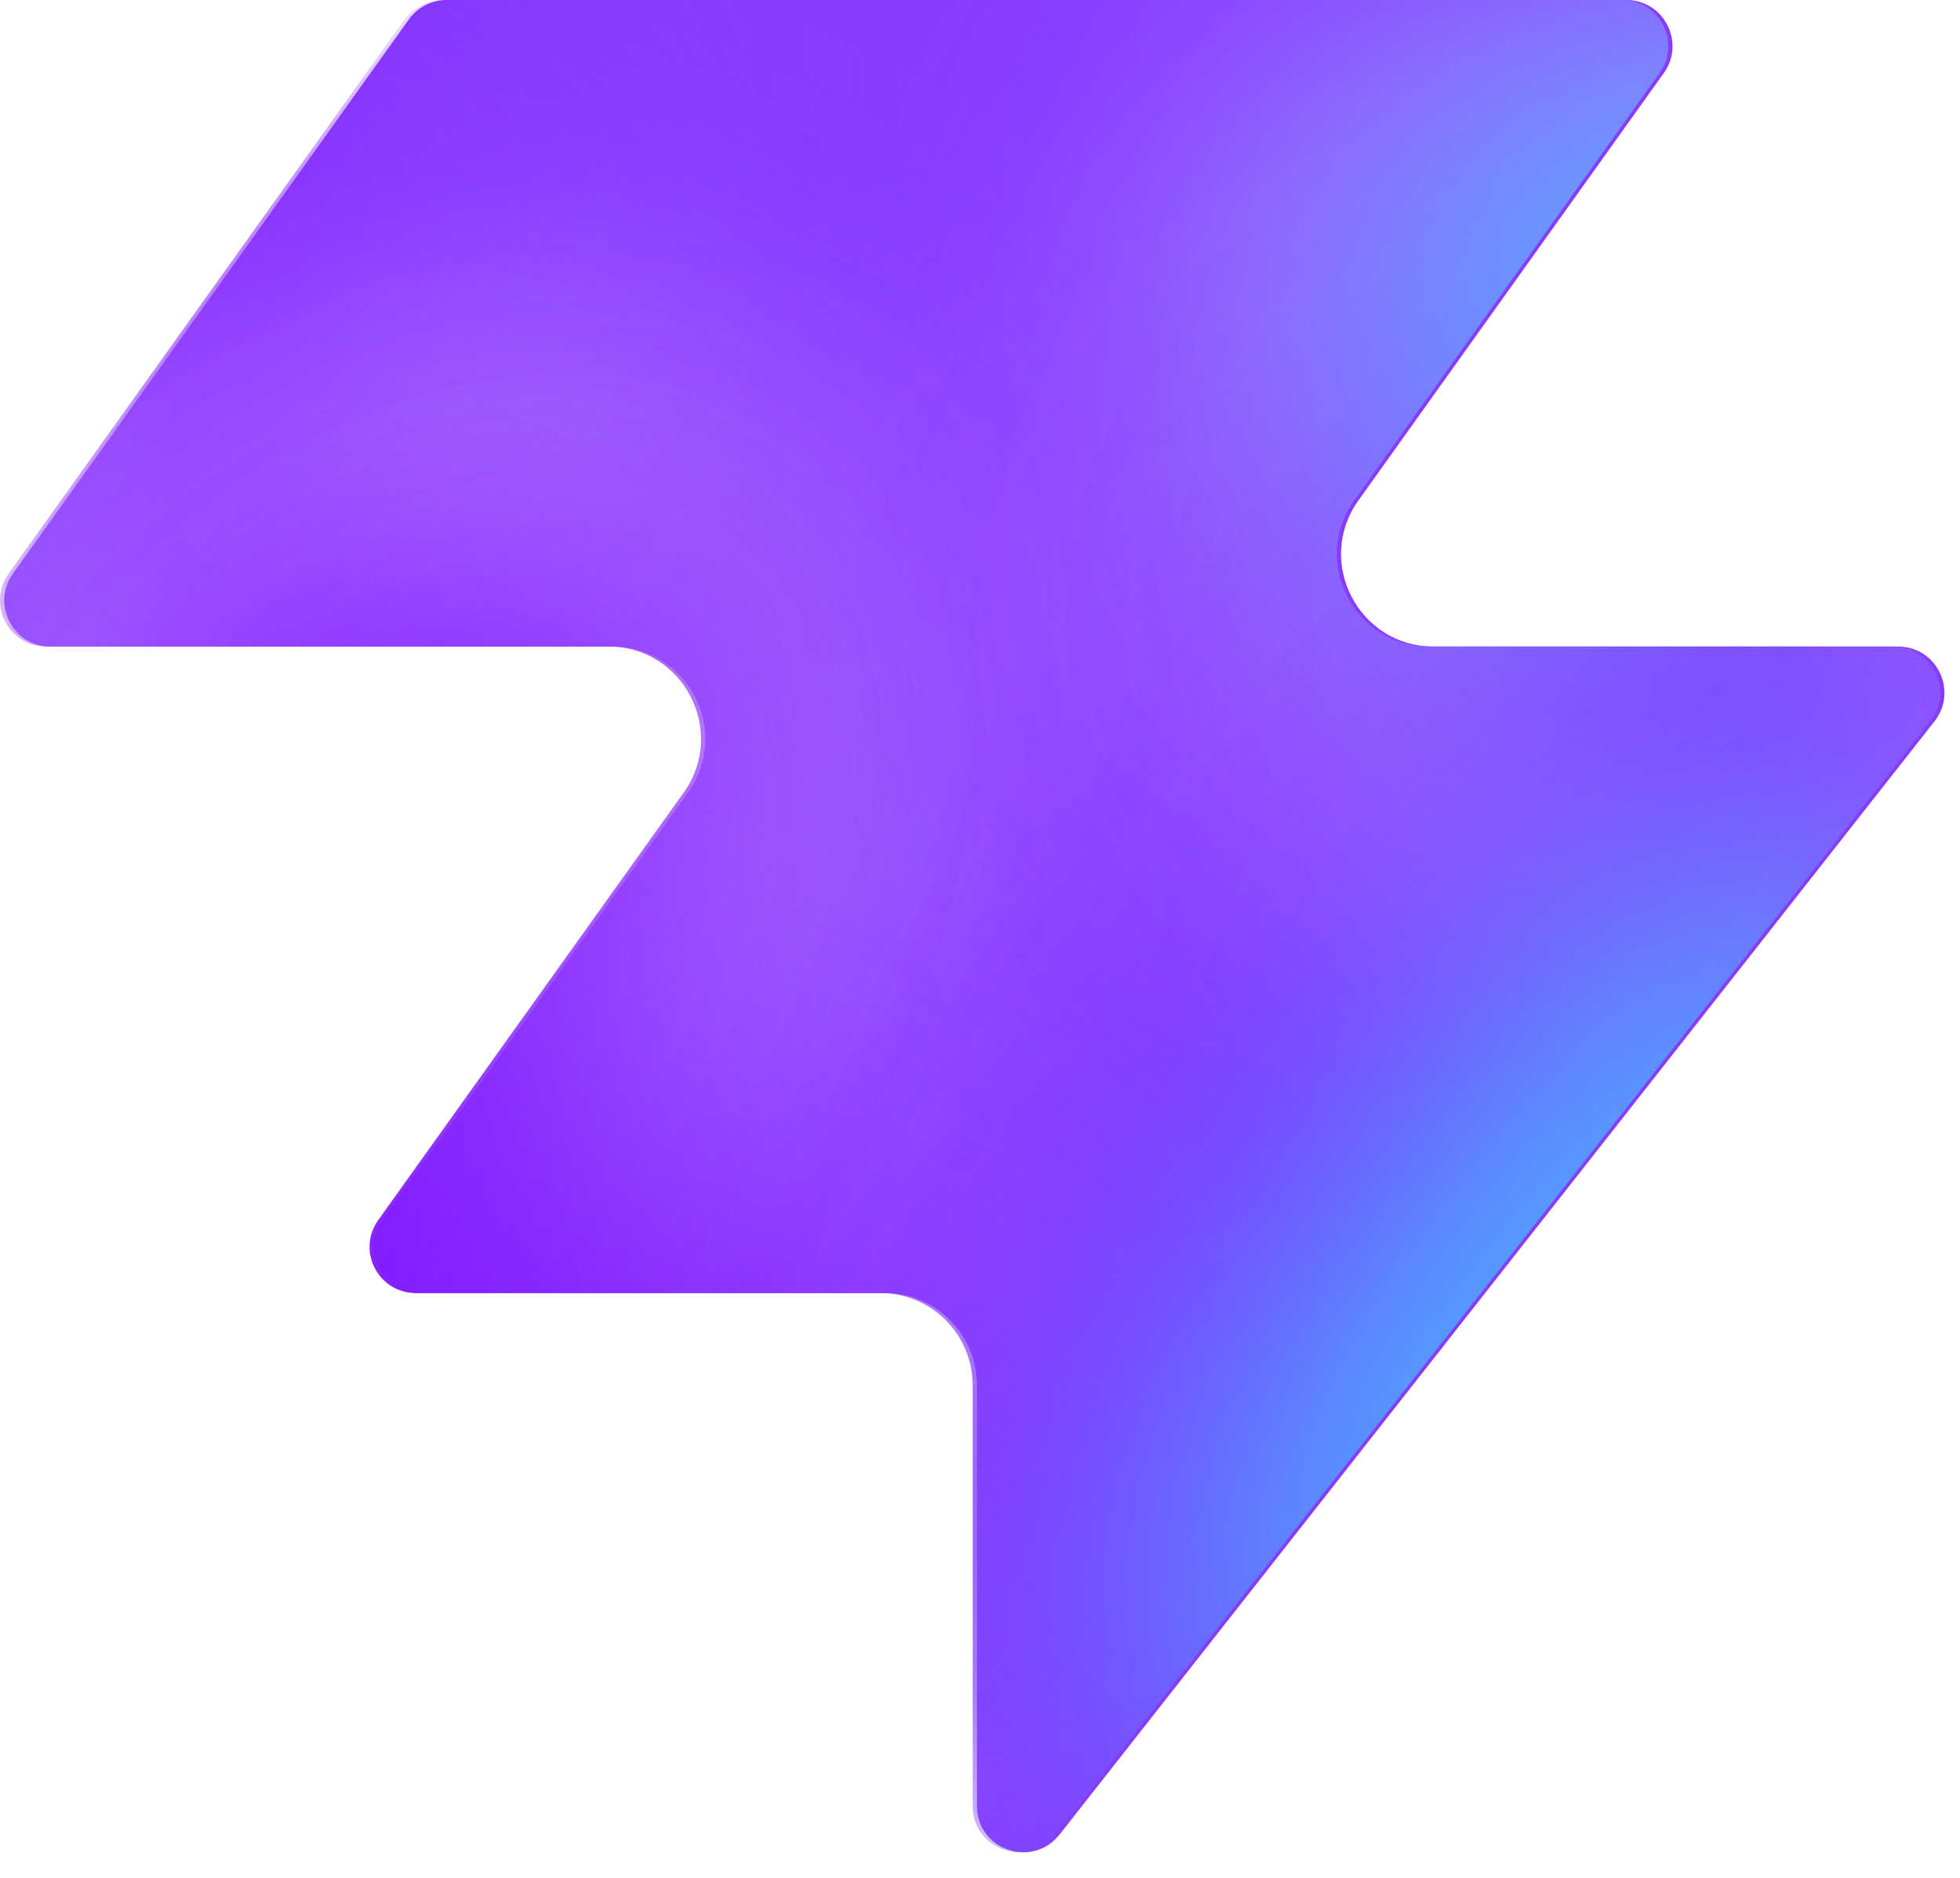
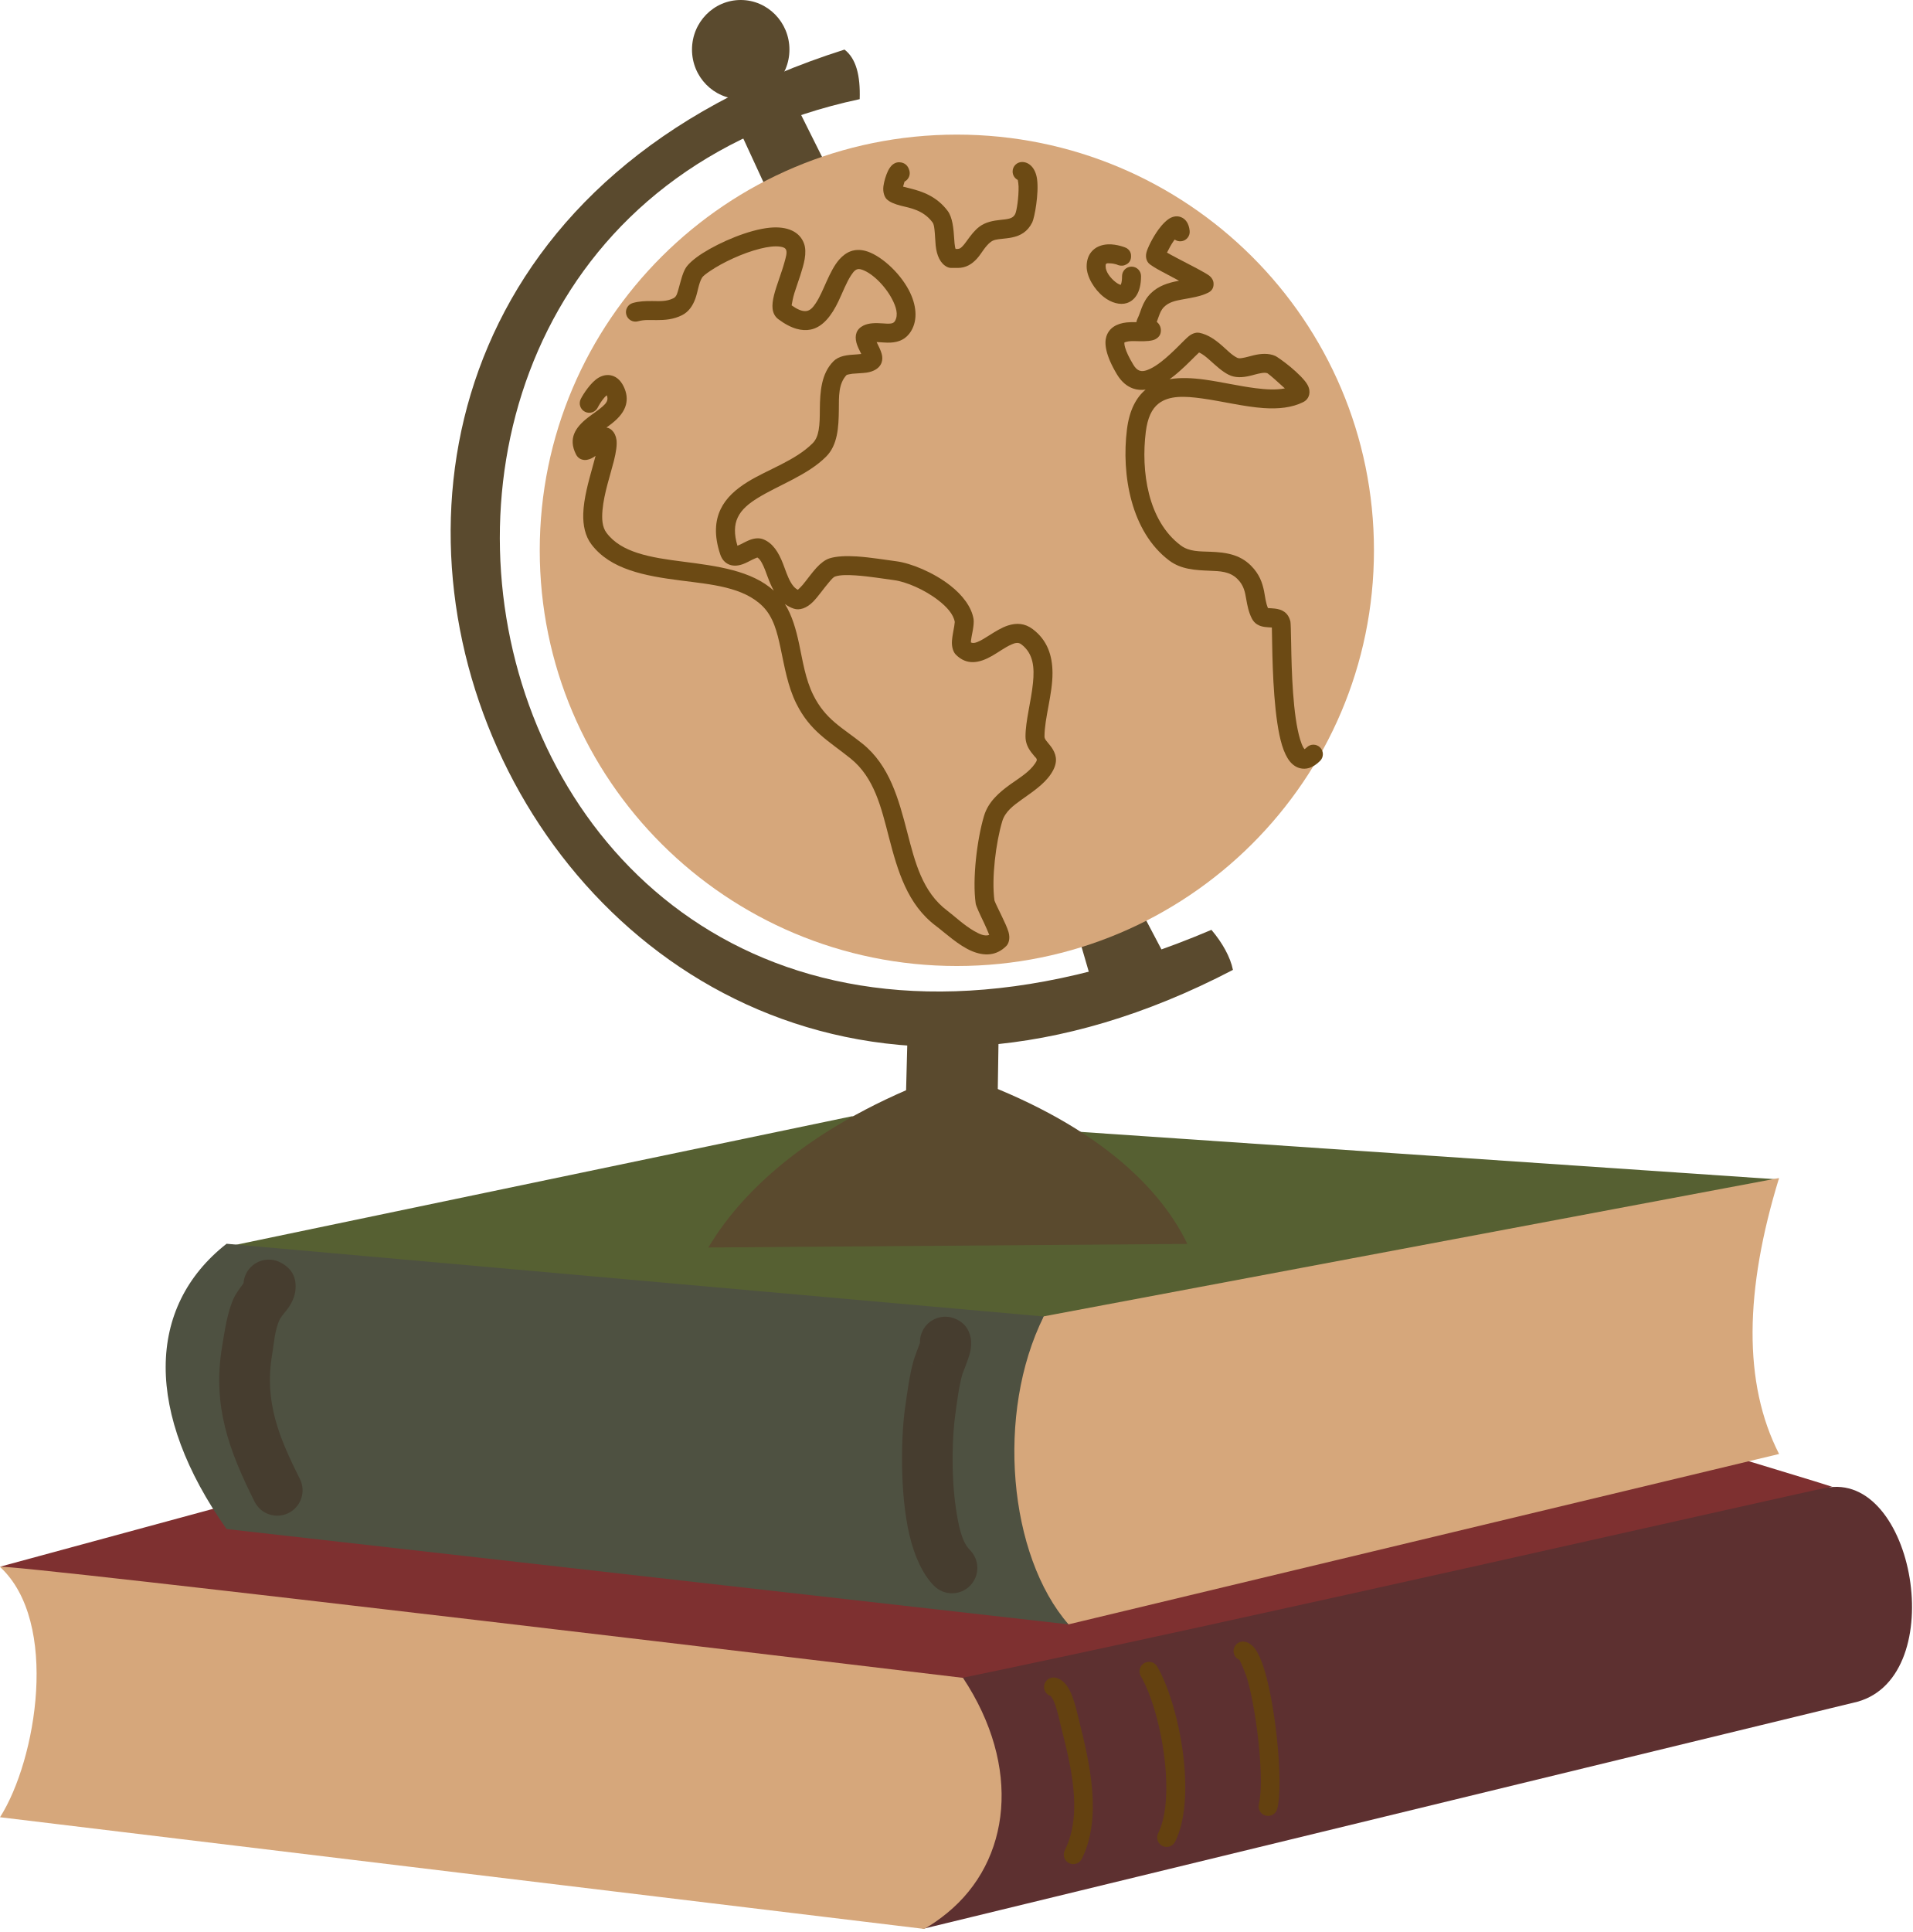
- <svg xmlns="http://www.w3.org/2000/svg" width="48" height="46" fill="none" viewBox="0 0 48 46">
-   <path fill="#863bff" d="M25.946 44.938c-.664.845-2.021.375-2.021-.698V33.937a2.26 2.26 0 0 0-2.262-2.262H10.287c-.92 0-1.456-1.04-.92-1.788l7.48-10.471c1.07-1.497 0-3.578-1.842-3.578H1.237c-.92 0-1.456-1.04-.92-1.788L10.013.474c.214-.297.556-.474.92-.474h28.894c.92 0 1.456 1.04.92 1.788l-7.48 10.471c-1.07 1.498 0 3.579 1.842 3.579h11.377c.943 0 1.473 1.088.89 1.83L25.947 44.94z" style="fill:#863bff;fill:color(display-p3 .525 .23 1);fill-opacity:1" />
-   <mask id="a" width="48" height="46" x="0" y="0" maskUnits="userSpaceOnUse" style="mask-type:alpha">
-     <path fill="#000" d="M25.842 44.938c-.664.844-2.021.375-2.021-.698V33.937a2.26 2.26 0 0 0-2.262-2.262H10.183c-.92 0-1.456-1.04-.92-1.788l7.48-10.471c1.07-1.498 0-3.579-1.842-3.579H1.133c-.92 0-1.456-1.04-.92-1.787L9.91.473c.214-.297.556-.474.92-.474h28.894c.92 0 1.456 1.04.92 1.788l-7.48 10.471c-1.07 1.498 0 3.578 1.842 3.578h11.377c.943 0 1.473 1.088.89 1.832L25.843 44.94z" style="fill:#000;fill-opacity:1" />
-   </mask>
-   <g mask="url(#a)">
-     <g filter="url(#b)">
-       <ellipse cx="5.508" cy="14.704" fill="#ede6ff" rx="5.508" ry="14.704" style="fill:#ede6ff;fill:color(display-p3 .927 .903 1);fill-opacity:1" transform="matrix(.00324 1 1 -.00324 -4.47 31.516)" />
-     </g>
-     <g filter="url(#c)">
-       <ellipse cx="10.399" cy="29.851" fill="#ede6ff" rx="10.399" ry="29.851" style="fill:#ede6ff;fill:color(display-p3 .927 .903 1);fill-opacity:1" transform="matrix(.00324 1 1 -.00324 -39.328 7.883)" />
-     </g>
-     <g filter="url(#d)">
-       <ellipse cx="5.508" cy="30.487" fill="#7e14ff" rx="5.508" ry="30.487" style="fill:#7e14ff;fill:color(display-p3 .492 .077 1);fill-opacity:1" transform="rotate(89.814 -25.913 -14.639)scale(1 -1)" />
-     </g>
-     <g filter="url(#e)">
-       <ellipse cx="5.508" cy="30.599" fill="#7e14ff" rx="5.508" ry="30.599" style="fill:#7e14ff;fill:color(display-p3 .492 .077 1);fill-opacity:1" transform="rotate(89.814 -32.644 -3.334)scale(1 -1)" />
-     </g>
-     <g filter="url(#f)">
-       <ellipse cx="5.508" cy="30.599" fill="#7e14ff" rx="5.508" ry="30.599" style="fill:#7e14ff;fill:color(display-p3 .492 .077 1);fill-opacity:1" transform="matrix(.00324 1 1 -.00324 -34.34 30.47)" />
-     </g>
-     <g filter="url(#g)">
-       <ellipse cx="14.072" cy="22.078" fill="#ede6ff" rx="14.072" ry="22.078" style="fill:#ede6ff;fill:color(display-p3 .927 .903 1);fill-opacity:1" transform="rotate(93.35 24.506 48.493)scale(-1 1)" />
-     </g>
-     <g filter="url(#h)">
-       <ellipse cx="3.47" cy="21.501" fill="#7e14ff" rx="3.47" ry="21.501" style="fill:#7e14ff;fill:color(display-p3 .492 .077 1);fill-opacity:1" transform="rotate(89.009 28.708 47.59)scale(-1 1)" />
-     </g>
-     <g filter="url(#i)">
-       <ellipse cx="3.47" cy="21.501" fill="#7e14ff" rx="3.47" ry="21.501" style="fill:#7e14ff;fill:color(display-p3 .492 .077 1);fill-opacity:1" transform="rotate(89.009 28.708 47.59)scale(-1 1)" />
-     </g>
-     <g filter="url(#j)">
-       <ellipse cx=".387" cy="8.972" fill="#7e14ff" rx="4.407" ry="29.108" style="fill:#7e14ff;fill:color(display-p3 .492 .077 1);fill-opacity:1" transform="rotate(39.51 .387 8.972)" />
-     </g>
-     <g filter="url(#k)">
-       <ellipse cx="47.523" cy="-6.092" fill="#7e14ff" rx="4.407" ry="29.108" style="fill:#7e14ff;fill:color(display-p3 .492 .077 1);fill-opacity:1" transform="rotate(37.892 47.523 -6.092)" />
-     </g>
-     <g filter="url(#l)">
-       <ellipse cx="41.412" cy="6.333" fill="#47bfff" rx="5.971" ry="9.665" style="fill:#47bfff;fill:color(display-p3 .28 .748 1);fill-opacity:1" transform="rotate(37.892 41.412 6.333)" />
-     </g>
-     <g filter="url(#m)">
-       <ellipse cx="-1.879" cy="38.332" fill="#7e14ff" rx="4.407" ry="29.108" style="fill:#7e14ff;fill:color(display-p3 .492 .077 1);fill-opacity:1" transform="rotate(37.892 -1.88 38.332)" />
-     </g>
-     <g filter="url(#n)">
-       <ellipse cx="-1.879" cy="38.332" fill="#7e14ff" rx="4.407" ry="29.108" style="fill:#7e14ff;fill:color(display-p3 .492 .077 1);fill-opacity:1" transform="rotate(37.892 -1.88 38.332)" />
-     </g>
-     <g filter="url(#o)">
-       <ellipse cx="35.651" cy="29.907" fill="#7e14ff" rx="4.407" ry="29.108" style="fill:#7e14ff;fill:color(display-p3 .492 .077 1);fill-opacity:1" transform="rotate(37.892 35.651 29.907)" />
-     </g>
-     <g filter="url(#p)">
-       <ellipse cx="38.418" cy="32.4" fill="#47bfff" rx="5.971" ry="15.297" style="fill:#47bfff;fill:color(display-p3 .28 .748 1);fill-opacity:1" transform="rotate(37.892 38.418 32.4)" />
+ <svg xmlns="http://www.w3.org/2000/svg" viewBox="0 0 604 610" style="fill-rule:evenodd;clip-rule:evenodd;stroke-linejoin:round;stroke-miterlimit:2">
+   <g transform="matrix(1,0,0,1,-495.503,-285.23)">
+     <g>
+       <g id="books">
+         <g id="Layer4">
+           <path d="M567.054,760.467L495.511,779.89L800.209,837.087C800.751,837.171 1073.73,754.647 1073.87,754.683C1081.48,756.639 1019.28,738.013 1019.28,738.013L636.548,738.013" fill="rgb(126,48,48)" />
+         </g>
+         <g id="Layer5">
+           <path d="M792.57,816.403C785.547,845.628 798.366,874.104 786.864,894.261L1082.15,822.512C1111.51,814.296 1100.05,749.179 1071.9,755.058C1068.73,755.448 884.305,797.575 792.57,816.403Z" fill="rgb(93,48,48)" />
+         </g>
+         <g id="Layer6">
+           <path d="M495.511,779.967C514.375,797.351 507.017,840.943 495.511,858.991L787.381,894.261C790.004,892.77 792.402,891.053 794.642,889.22C814.803,872.717 818.188,843.017 799.628,814.989C799.628,814.989 493.67,778.27 495.511,779.967Z" fill="rgb(214,167,123)" />
+         </g>
+         <g transform="matrix(0.896705,0.0688154,-0.0688154,0.896705,130.169,14.0006)">
+           <g id="Layer1">
+             <path d="M756.311,637.488L1082.69,634.685L825.753,703.516L540.927,699.951L756.311,637.488Z" fill="rgb(86,96,50)" />
+           </g>
+         </g>
+         <g id="Layer2">
+           <path d="M567.054,677.929C541.552,697.95 541.276,731.525 567.054,768L832.956,798.097C819.762,767.037 807.268,763.126 825.111,700.89" fill="rgb(78,81,65)" />
+         </g>
+         <g id="Layer3">
+           <path d="M825.142,700.844C809.895,731.442 814.03,776.421 832.956,798.097L1057.35,744.305C1045.93,721.96 1046.46,692.607 1057.35,657.177" fill="rgb(214,167,123)" />
+         </g>
+         <g id="Layer7">
+           <path d="M786.04,709.213C785.496,710.654 784.267,713.933 784.104,714.505C782.7,719.417 782.058,724.672 781.333,729.741C780.093,738.426 779.599,756.412 782.666,769.692C784.277,776.666 786.996,782.439 790.499,785.943C793.622,789.065 798.691,789.065 801.813,785.943C804.935,782.821 804.935,777.751 801.813,774.629C799.204,772.02 798.176,766.838 797.355,761.23C795.808,750.669 796.259,738.4 797.173,732.004C797.787,727.704 798.27,723.237 799.444,719.063C799.671,718.498 801.364,714.25 801.839,712.325C802.311,710.415 802.261,708.829 802.093,707.862C801.449,704.161 799.189,702.307 796.719,701.427C792.559,699.946 787.98,702.121 786.498,706.28C786.153,707.25 786.006,708.243 786.04,709.213ZM790.968,716.353C791.094,716.405 791.221,716.454 791.351,716.5L790.968,716.353ZM788.472,714.712C789.192,715.433 790.033,715.97 790.965,716.351C790.013,715.957 789.174,715.395 788.472,714.712Z" fill="rgb(70,61,47)" />
+           <path d="M572.41,690.384C571.44,691.691 570.074,693.608 569.552,694.652C567.312,699.131 566.444,705.591 565.64,710.41C562.521,729.125 567.85,743.258 575.903,759.364C577.877,763.313 582.687,764.916 586.636,762.941C590.585,760.967 592.188,756.158 590.214,752.208C583.751,739.283 578.919,728.06 581.423,713.041C581.991,709.628 582.277,704.978 583.863,701.807C584.451,700.63 585.898,699.172 586.722,697.929C587.991,696.018 588.616,694.162 588.783,692.775C589.255,688.84 587.846,685.794 584.078,683.837C580.16,681.801 575.326,683.33 573.291,687.248C572.769,688.254 572.481,689.32 572.41,690.384ZM576.344,697.838C576.46,697.905 576.58,697.971 576.703,698.035L576.344,697.838ZM576.016,697.635L576.253,697.781L576.012,697.632L576.016,697.635Z" fill="rgb(70,61,47)" />
+           <path d="M827.37,820.736C827.55,821.012 828.107,821.885 828.38,822.547C829.488,825.229 830.173,828.764 830.526,830.177C833.488,842.024 837.686,857.627 831.77,869.457C831.03,870.938 831.631,872.742 833.112,873.482C834.593,874.223 836.396,873.622 837.137,872.141C843.673,859.068 839.62,841.812 836.347,828.722C835.879,826.851 834.823,821.724 833.175,818.656C831.964,816.402 830.269,815.117 828.642,814.89C827.002,814.661 825.485,815.806 825.256,817.446C825.048,818.934 825.972,820.321 827.37,820.736Z" fill="rgb(100,65,16)" />
+           <path d="M855.776,814.434C859.602,821.019 862.92,833.38 863.676,844.862C864.163,852.251 863.633,859.283 861.257,864.034C860.517,865.515 861.118,867.319 862.599,868.059C864.08,868.8 865.883,868.199 866.624,866.718C869.385,861.196 870.229,853.054 869.663,844.468C868.842,831.986 865.123,818.578 860.964,811.42C860.132,809.989 858.295,809.502 856.863,810.333C855.431,811.165 854.944,813.003 855.776,814.434Z" fill="rgb(100,65,16)" />
+           <path d="M886.945,809.308C887.213,809.848 888.888,813.29 889.72,816.477C892.773,828.184 894.76,848.078 893.067,854.85C892.665,856.457 893.644,858.087 895.25,858.488C896.856,858.89 898.486,857.912 898.888,856.306C900.977,847.949 898.131,821.062 894.005,810.044C893.117,807.67 892.1,805.939 891.147,804.988C890.345,804.187 889.492,803.759 888.68,803.589C887.059,803.249 885.468,804.288 885.128,805.909C884.824,807.354 885.619,808.777 886.945,809.308Z" fill="rgb(100,65,16)" />
+         </g>
+       </g>
+       <g transform="matrix(1.18751,0,0,1.20913,-125.172,-14.1284)">
+         <path d="M807.879,486.661L814.636,509.463L833.875,499.831L825.875,484.917" fill="rgb(90,74,46)" />
+         <g id="Layer12">
+           <path d="M717.878,278.505L726.478,296.815L742.229,290.398L732.614,271.495L717.878,278.505Z" fill="rgb(90,74,46)" />
+         </g>
+         <g id="Layer13">
+           <path d="M764.057,516.322L763.595,533.908L787.996,533.768L788.278,515.538" fill="rgb(90,74,46)" />
+         </g>
+         <g id="Layer14">
+           <path d="M775.937,527.516C810.6,538.959 830.236,555.636 838.432,572.4L711.057,573.335C721.331,556.359 741.938,539.392 775.937,527.516Z" fill="rgb(90,74,46)" />
+         </g>
+         <g transform="matrix(1.16082,0,0,1,-171.675,-62.321)">
+           <g id="Layer9">
+             <ellipse cx="817.363" cy="453.602" rx="95.558" ry="108.55" fill="rgb(214,167,123)" />
+           </g>
+         </g>
+         <g transform="matrix(0.88124,0,0,0.939511,78.6667,7.84446)">
+           <g id="Layer10">
+             <ellipse cx="727.374" cy="268.952" rx="14.702" ry="13.78" fill="rgb(90,74,46)" />
+           </g>
+         </g>
+         <g transform="matrix(1,0,0,1,0.504569,1.01385)">
+           <g id="Layer11">
+             <path d="M746.757,259.514C546.126,322.01 663.322,595.547 850.056,499.831C849.37,496.484 847.26,492.763 844.337,489.375C644.732,572.75 586.112,307.015 750.793,272.46C750.997,266.235 749.836,261.859 746.757,259.514Z" fill="rgb(90,74,46)" />
+           </g>
+         </g>
+       </g>
+       <g id="Layer15" transform="matrix(1.1037,0,0,1.1037,-68.2598,-26.9581)">
+         <path d="M802.02,334.338C802.104,334.791 802.233,335.582 802.246,336.195C802.313,339.22 801.722,343.189 801.288,344.057C800.885,344.864 800.272,345.201 799.592,345.385C798.804,345.597 797.952,345.663 797.098,345.754C794.946,345.983 792.812,346.372 791.038,347.702C789.63,348.758 788.537,350.241 787.494,351.679C787.049,352.292 786.616,352.892 786.127,353.383C785.768,353.744 785.391,354.066 784.841,354.066L784.22,354.066C784.165,353.907 784.11,353.727 784.082,353.583C783.94,352.864 783.882,352.045 783.83,351.2C783.644,348.209 783.341,345.035 781.951,343.181C778.817,339.003 774.633,337.612 771.286,336.774C770.519,336.582 769.81,336.423 769.197,336.248L769.616,334.814C770.722,334.253 771.335,332.983 771.02,331.73C770.573,329.951 769.425,329.489 768.668,329.335C767.933,329.186 767.045,329.268 766.176,329.976C765.802,330.282 765.3,330.885 764.88,331.749C764.311,332.918 763.75,334.736 763.573,336.115C763.341,337.911 763.937,339.263 764.501,339.827C765.304,340.63 766.729,341.244 768.608,341.713C771.142,342.346 774.952,342.909 777.602,346.443C778.026,347.008 778.105,347.854 778.204,348.745C778.361,350.16 778.384,351.695 778.523,353.067C778.821,356.002 779.883,358.265 781.784,359.215C782.161,359.404 782.577,359.502 782.999,359.502L784.841,359.502C787.159,359.502 788.885,358.445 790.355,356.823C791.661,355.383 792.646,353.292 794.3,352.051C795.141,351.421 796.177,351.33 797.197,351.212C798.283,351.087 799.375,350.999 800.401,350.78C802.743,350.28 804.793,349.203 806.151,346.488C806.827,345.135 808.086,338.18 807.539,334.122C807.096,330.845 805.211,329.201 803.259,329.201C801.759,329.201 800.541,330.419 800.541,331.919C800.541,332.973 801.142,333.888 802.02,334.338Z" fill="rgb(108,74,20)" />
+         <path d="M757.232,384.119C756.821,384.167 756.383,384.212 756.02,384.233C754.674,384.311 753.283,384.407 752.155,384.685C750.955,384.981 749.982,385.497 749.306,386.172C745.806,389.673 745.43,394.798 745.382,399.946C745.363,401.997 745.37,404.038 745.039,405.893C744.783,407.327 744.333,408.643 743.32,409.655C738.332,414.643 730.529,417.13 724.763,420.685C721.317,422.81 718.53,425.295 716.989,428.529C715.415,431.832 715.051,435.963 716.878,441.445C717.37,442.921 718.198,443.73 719.083,444.196C720.246,444.808 721.739,444.837 723.366,444.237C724.249,443.913 725.212,443.396 726.144,442.921C726.553,442.713 727.199,442.456 727.498,442.339C728.058,442.674 728.432,443.242 728.781,443.868C729.448,445.068 729.937,446.513 730.475,447.955C730.977,449.298 731.532,450.618 732.208,451.829C725.838,446.051 715.953,444.772 706.223,443.523C701.667,442.939 697.163,442.324 693.197,441.033C689.631,439.873 686.51,438.172 684.335,435.271C683.076,433.593 682.97,431.246 683.195,428.727C683.62,423.987 685.444,418.687 686.456,414.675C687.086,412.18 687.386,410.076 687.19,408.675C687.025,407.496 686.56,406.607 685.924,405.972C685.578,405.625 685.026,405.267 684.316,405.157C684.892,404.742 685.465,404.325 686.002,403.894C687.93,402.351 689.409,400.601 689.911,398.582C690.293,397.044 690.19,395.313 689.196,393.325C688.282,391.497 687.096,390.677 685.991,390.337C684.733,389.951 683.386,390.139 682.08,390.896C679.886,392.166 677.698,395.547 676.967,397.009C676.296,398.35 676.841,399.985 678.182,400.655C679.524,401.326 681.158,400.782 681.829,399.44C682.156,398.786 682.89,397.538 683.78,396.527C683.945,396.339 684.195,396.117 684.415,395.933C685.018,397.339 684.185,398.281 683.191,399.159C681.903,400.297 680.285,401.318 678.897,402.411C675.434,405.139 673.332,408.285 675.585,412.793C676.114,413.85 676.968,414.391 678.123,414.453C678.753,414.487 679.858,414.218 681.025,413.385L681.211,413.25C680.965,414.235 680.665,415.305 680.351,416.429C679.178,420.623 677.82,425.498 677.687,429.777C677.582,433.165 678.247,436.214 679.986,438.533C685.424,445.783 695.293,447.602 705.531,448.915C714.369,450.049 723.496,450.771 729.046,456.321C732.083,459.358 733.163,463.656 734.134,468.211C735.268,473.526 736.18,479.188 738.667,484.163C742.594,492.017 747.743,494.69 754.135,499.804C760.993,505.291 762.948,513.9 765.154,522.396C767.666,532.069 770.441,541.619 778.606,547.743C781.122,549.63 785.076,553.364 788.939,554.96C792.441,556.407 795.882,556.329 798.735,553.476C799.304,552.907 799.961,551.481 799.365,549.458C798.65,547.033 795.993,542.22 795.35,540.476L795.344,540.457C794.466,534.079 795.763,523.841 797.574,517.801C798.401,515.045 800.711,513.333 803.072,511.643C806.206,509.399 809.507,507.254 811.507,504.254C813.546,501.195 813.104,499.122 812.113,497.345C811.689,496.583 811.083,495.877 810.486,495.141C810.116,494.683 809.661,494.237 809.661,493.537C809.661,488.29 811.985,481.421 811.953,475.345C811.926,470.436 810.521,466.002 806.271,462.815C804.007,461.117 801.63,461.008 799.193,461.798C797.411,462.376 795.576,463.517 793.777,464.658C792.649,465.373 791.539,466.086 790.451,466.516C789.81,466.769 789.179,466.922 788.595,466.623C788.63,465.649 788.937,464.351 789.138,463.225C789.383,461.851 789.48,460.634 789.364,459.938C788.79,456.492 786.225,453.112 782.7,450.353C777.891,446.589 771.383,443.934 767.221,443.414C764.495,443.073 760.016,442.298 755.948,442.035C752.869,441.837 750.003,441.966 748.066,442.612C746.907,442.998 745.634,443.947 744.411,445.279C743.098,446.708 741.759,448.613 740.489,450.149C740.064,450.663 739.436,451.261 739.09,451.579C738.143,451.087 737.515,450.252 736.993,449.323C736.103,447.738 735.52,445.87 734.856,444.151C733.611,440.929 731.973,438.244 729.215,437.141C728.192,436.732 726.905,436.748 725.502,437.255C724.621,437.574 723.641,438.101 722.682,438.589C722.434,438.715 722.098,438.857 721.8,438.978C720.792,435.586 720.89,432.98 721.897,430.868C723.009,428.533 725.129,426.847 727.616,425.313C733.717,421.551 741.887,418.777 747.164,413.499C750.467,410.197 750.771,405.162 750.818,399.996C750.852,396.349 750.65,392.599 753.075,390.093C753.234,390.052 754.111,389.831 754.683,389.775C756.065,389.641 757.58,389.624 758.783,389.448C760.877,389.14 762.284,388.176 762.868,387.008C763.184,386.376 763.329,385.615 763.215,384.74C763.102,383.878 762.637,382.753 762.058,381.608C761.929,381.353 761.777,381.027 761.635,380.706L761.951,380.723C763.153,380.78 764.421,380.926 765.612,380.863C767.967,380.739 770.067,379.938 771.517,377.521C773.476,374.255 772.996,369.977 770.878,365.92C768.051,360.509 762.412,355.627 758.334,354.607C755.253,353.837 752.885,354.894 750.936,357.098C749.537,358.682 748.374,360.995 747.269,363.452C746.302,365.603 745.368,367.874 744.183,369.638C743.422,370.771 742.631,371.744 741.409,371.846C740.271,371.941 738.967,371.385 737.304,370.212C737.417,369.543 737.713,367.901 738.102,366.683C739.111,363.519 740.554,359.809 741.04,356.97C741.33,355.274 741.281,353.801 740.914,352.701C739.72,349.119 736.065,347.511 731.074,347.992C725.052,348.573 716.888,352.088 711.888,355.257C709.397,356.834 707.66,358.424 706.996,359.529C706.028,361.144 705.561,363.397 704.953,365.489C704.636,366.579 704.432,367.704 703.507,368.166C701.499,369.17 699.471,368.997 697.467,368.978C695.595,368.959 693.733,369.007 691.88,369.53C690.436,369.938 689.596,371.441 690.004,372.885C690.412,374.329 691.915,375.17 693.359,374.762C695.107,374.267 696.874,374.419 698.643,374.425C701.075,374.433 703.504,374.246 705.938,373.028C707.821,372.087 709.004,370.371 709.767,368.265C710.476,366.308 710.703,363.917 711.658,362.326C711.991,361.771 712.888,361.123 714.038,360.345C717.522,357.988 723.263,355.246 728.322,353.992C730.477,353.457 732.489,353.175 734.083,353.425C734.857,353.547 735.531,353.743 735.757,354.42C736.029,355.236 735.649,356.463 735.264,357.868C734.421,360.939 732.965,364.523 732.275,367.261C731.881,368.825 731.734,370.189 731.862,371.197C732.032,372.545 732.629,373.514 733.482,374.153C737.314,377.027 740.354,377.618 742.736,377.14C746.238,376.436 748.764,373.115 750.712,369.022C751.935,366.453 752.989,363.615 754.345,361.576C755.062,360.499 755.774,359.571 757.015,359.881C760.021,360.633 763.976,364.448 766.059,368.437C767.214,370.65 767.924,372.943 766.855,374.724C766.553,375.227 766.091,375.359 765.61,375.412C764.903,375.489 764.149,375.424 763.404,375.37C761.364,375.223 759.381,375.224 757.84,375.994C755.886,376.971 755.276,378.678 755.853,380.904C756.087,381.807 756.6,382.866 757.118,383.887L757.232,384.119ZM783.989,460.764C783.582,458.503 781.666,456.447 779.349,454.634C775.362,451.512 769.997,449.24 766.546,448.808C763.899,448.477 759.549,447.715 755.598,447.46C753.33,447.314 751.212,447.293 749.785,447.769C749.196,447.965 748.667,448.651 748.043,449.374C746.507,451.154 744.948,453.45 743.516,454.924C741.592,456.904 739.535,457.511 737.936,456.978C736.974,456.657 736.132,456.203 735.389,455.644C737.444,458.939 738.557,462.889 739.451,467.077C740.491,471.952 741.248,477.168 743.529,481.732C747.042,488.758 751.813,490.985 757.531,495.559C765.319,501.79 767.91,511.381 770.416,521.029C772.615,529.499 774.718,538.032 781.867,543.394C783.786,544.833 786.581,547.496 789.509,549.183C790.995,550.039 792.518,550.784 793.853,550.307C793.486,549.396 792.9,547.978 792.376,546.899C791.183,544.441 790.079,542.057 789.978,541.348C788.975,534.329 790.358,522.939 792.367,516.239C793.545,512.315 796.546,509.63 799.908,507.222C802.497,505.368 805.331,503.717 806.983,501.239C807.263,500.819 807.457,500.512 807.454,500.215C807.45,499.774 807.049,499.52 806.768,499.177C806.455,498.796 806.129,498.411 805.828,498.006C804.909,496.767 804.225,495.358 804.225,493.537C804.225,489.091 805.843,483.496 806.371,478.181C806.793,473.936 806.569,469.833 803.01,467.164C802.11,466.489 801.149,466.808 800.174,467.238C798.341,468.046 796.485,469.446 794.671,470.481C790.981,472.587 787.431,473.265 784.3,470.135C783.596,469.43 783.052,468.011 783.185,466.149C783.277,464.876 783.62,463.265 783.846,461.929C783.917,461.507 783.978,460.88 783.989,460.764Z" fill="rgb(108,74,20)" />
+         <path d="M831.464,364.347C831.357,364.316 831.19,364.262 831.073,364.211C830.705,364.052 830.336,363.814 829.976,363.532C828.546,362.412 827.158,360.625 827.158,359.086C827.158,358.763 827.139,358.513 827.276,358.36C827.516,358.095 827.931,358.182 828.292,358.185C829.059,358.191 829.805,358.362 830.27,358.501C830.416,358.579 830.571,358.643 830.735,358.694C831.873,359.047 832.511,358.741 832.617,358.703C834.054,358.196 834.427,357.156 834.432,356.152C834.434,355.775 834.446,354.637 833.144,353.824C832.929,353.689 830.372,352.651 827.844,352.757C825.991,352.835 824.223,353.496 823.056,354.934C822.288,355.88 821.722,357.2 821.722,359.086C821.722,362.012 823.906,365.682 826.623,367.811C828.818,369.531 831.306,370.159 833.199,369.562C835.2,368.931 837.288,366.875 837.288,361.849C837.288,360.348 836.07,359.131 834.57,359.131C833.07,359.131 831.852,360.348 831.852,361.849C831.852,362.774 831.771,363.507 831.586,364.069C831.557,364.157 831.506,364.265 831.464,364.347ZM832.116,353.442L832.195,353.46L832.174,353.454L832.116,353.442ZM831.967,353.414L832.054,353.429L832.015,353.421L831.967,353.414ZM831.846,353.397L831.901,353.404L831.864,353.399L831.846,353.397Z" fill="rgb(108,74,20)" />
+         <path d="M848.166,363.166L847.908,363.213C844.994,363.761 842.208,364.641 840.015,366.833C838.776,368.073 838.049,369.455 837.484,370.894C837.08,371.924 836.783,372.986 836.283,373.986C836.115,374.321 836.006,374.663 835.96,375.01C835.027,374.993 834.063,374.998 833.164,375.095C830.317,375.402 828.11,376.666 827.343,379.182C826.75,381.126 827.131,384.51 830.397,389.953C831.728,392.172 833.334,393.398 835.009,393.992C836.14,394.393 837.35,394.481 838.596,394.316C835.934,396.552 833.955,400.108 833.254,405.715C831.638,418.641 834.409,434.999 845.371,443.221C848.773,445.772 852.868,445.961 856.945,446.128C859.798,446.245 862.666,446.281 864.879,448.494C866.752,450.366 867.038,452.3 867.376,454.205C867.704,456.057 868.047,457.905 868.975,459.759C869.723,461.256 871.015,461.982 872.659,462.206C873.199,462.28 874.149,462.339 874.718,462.369C874.738,463.333 874.775,465.219 874.808,467.208C874.938,475.104 875.392,488.769 877.635,496.06C878.238,498.021 878.994,499.581 879.835,500.627C880.704,501.709 881.711,502.351 882.768,502.619C884.376,503.028 886.376,502.671 888.523,500.524C889.583,499.464 889.583,497.741 888.523,496.68C887.462,495.62 885.739,495.62 884.679,496.68C884.493,496.866 884.244,497.052 884.062,497.178C883.953,497.041 883.822,496.863 883.736,496.711C883.394,496.103 883.101,495.339 882.831,494.462C880.706,487.554 880.367,474.599 880.243,467.118C880.183,463.476 880.111,460.977 880.029,460.647C879.384,458.07 877.68,457.196 875.582,456.952C875.037,456.889 874.1,456.838 873.603,456.814C872.928,455.206 872.818,453.587 872.491,451.986C871.987,449.518 871.152,447.079 868.723,444.65C865.459,441.385 861.375,440.868 857.168,440.696C854.186,440.574 851.121,440.738 848.633,438.872C839.182,431.783 837.255,417.534 838.648,406.389C839.147,402.398 840.36,399.821 842.297,398.312C845.369,395.919 849.863,396.169 854.744,396.839C860.5,397.63 866.753,399.212 872.36,399.596C876.586,399.886 880.477,399.49 883.672,397.893C884.682,397.388 885.203,396.613 885.409,395.698C885.571,394.978 885.508,393.99 884.898,392.899C884.143,391.546 882.073,389.51 880.048,387.831C878.017,386.147 876.046,384.824 875.7,384.675C873.75,383.84 871.63,383.992 869.503,384.495C868.414,384.753 867.324,385.102 866.28,385.266C865.755,385.349 865.247,385.429 864.794,385.203C863.264,384.438 861.946,383.048 860.532,381.799C858.569,380.064 856.466,378.559 853.981,378.062C853.423,377.95 852.241,377.984 850.941,379.039C849.482,380.222 846.505,383.647 843.155,386.268C842.066,387.12 840.938,387.884 839.812,388.402C838.735,388.897 837.685,389.228 836.726,388.83C836.096,388.568 835.565,388 835.059,387.156C833.82,385.092 833.062,383.48 832.708,382.205C832.594,381.794 832.526,381.435 832.516,381.119C832.512,381.02 832.528,380.881 832.539,380.809C832.698,380.754 833.331,380.545 833.747,380.5C834.691,380.398 835.725,380.437 836.676,380.464C838.667,380.522 840.412,380.385 841.311,379.935C842.737,379.222 843.021,378.153 842.956,377.132C842.925,376.637 842.761,376.042 842.312,375.451C842.216,375.325 842.014,375.12 841.795,374.912C841.977,374.438 842.145,373.959 842.319,373.481C842.674,372.504 843.024,371.512 843.859,370.677C845.243,369.293 847.073,368.901 848.912,368.556C851.54,368.062 854.228,367.721 856.506,366.582C857.637,366.016 858.045,365.121 858.045,364.099C858.045,363.644 857.939,362.659 856.877,361.776C855.877,360.944 851.33,358.624 847.573,356.678C846.602,356.175 845.536,355.585 844.713,355.121C845.219,354.101 845.97,352.681 846.659,351.728C846.738,351.619 846.828,351.504 846.924,351.388C847.44,351.756 848.087,351.945 848.767,351.877C850.26,351.728 851.351,350.395 851.202,348.902C850.976,346.65 849.961,345.629 849.134,345.174C848.208,344.664 847.089,344.557 845.851,345.124C844.824,345.595 843.46,346.874 842.254,348.543C840.592,350.842 839.121,353.824 838.814,355.15C838.442,356.761 839.102,357.793 839.554,358.245C839.969,358.66 841.419,359.577 843.355,360.606L848.166,363.166ZM853.889,383.7C853.553,384.013 853.107,384.435 852.699,384.842C851.058,386.476 848.867,388.701 846.505,390.549C846.156,390.822 845.804,391.084 845.447,391.335C848.473,390.821 851.887,390.96 855.484,391.454C860.221,392.104 865.298,393.306 870.064,393.907C873.063,394.286 875.927,394.459 878.437,393.963C876.729,392.395 874.251,390.157 873.466,389.642L873.444,389.627C872.893,389.43 872.306,389.495 871.714,389.59C870.628,389.763 869.526,390.115 868.453,390.369C866.278,390.884 864.193,390.98 862.362,390.065C860.438,389.103 858.711,387.444 856.933,385.873C855.972,385.024 855.008,384.176 853.889,383.7Z" fill="rgb(108,74,20)" />
+       </g>
    </g>
  </g>
-   <defs>
-     <filter id="b" width="60.045" height="41.654" x="-19.77" y="16.149" color-interpolation-filters="sRGB" filterUnits="userSpaceOnUse">
-       <feFlood flood-opacity="0" result="BackgroundImageFix" />
-       <feBlend in="SourceGraphic" in2="BackgroundImageFix" result="shape" />
-       <feGaussianBlur result="effect1_foregroundBlur_2002_17158" stdDeviation="7.659" />
-     </filter>
-     <filter id="c" width="90.34" height="51.437" x="-54.613" y="-7.533" color-interpolation-filters="sRGB" filterUnits="userSpaceOnUse">
-       <feFlood flood-opacity="0" result="BackgroundImageFix" />
-       <feBlend in="SourceGraphic" in2="BackgroundImageFix" result="shape" />
-       <feGaussianBlur result="effect1_foregroundBlur_2002_17158" stdDeviation="7.659" />
-     </filter>
-     <filter id="d" width="79.355" height="29.4" x="-49.64" y="2.03" color-interpolation-filters="sRGB" filterUnits="userSpaceOnUse">
-       <feFlood flood-opacity="0" result="BackgroundImageFix" />
-       <feBlend in="SourceGraphic" in2="BackgroundImageFix" result="shape" />
-       <feGaussianBlur result="effect1_foregroundBlur_2002_17158" stdDeviation="4.596" />
-     </filter>
-     <filter id="e" width="79.579" height="29.4" x="-45.045" y="20.029" color-interpolation-filters="sRGB" filterUnits="userSpaceOnUse">
-       <feFlood flood-opacity="0" result="BackgroundImageFix" />
-       <feBlend in="SourceGraphic" in2="BackgroundImageFix" result="shape" />
-       <feGaussianBlur result="effect1_foregroundBlur_2002_17158" stdDeviation="4.596" />
-     </filter>
-     <filter id="f" width="79.579" height="29.4" x="-43.513" y="21.178" color-interpolation-filters="sRGB" filterUnits="userSpaceOnUse">
-       <feFlood flood-opacity="0" result="BackgroundImageFix" />
-       <feBlend in="SourceGraphic" in2="BackgroundImageFix" result="shape" />
-       <feGaussianBlur result="effect1_foregroundBlur_2002_17158" stdDeviation="4.596" />
-     </filter>
-     <filter id="g" width="74.749" height="58.852" x="15.756" y="-17.901" color-interpolation-filters="sRGB" filterUnits="userSpaceOnUse">
-       <feFlood flood-opacity="0" result="BackgroundImageFix" />
-       <feBlend in="SourceGraphic" in2="BackgroundImageFix" result="shape" />
-       <feGaussianBlur result="effect1_foregroundBlur_2002_17158" stdDeviation="7.659" />
-     </filter>
-     <filter id="h" width="61.377" height="25.362" x="23.548" y="2.284" color-interpolation-filters="sRGB" filterUnits="userSpaceOnUse">
-       <feFlood flood-opacity="0" result="BackgroundImageFix" />
-       <feBlend in="SourceGraphic" in2="BackgroundImageFix" result="shape" />
-       <feGaussianBlur result="effect1_foregroundBlur_2002_17158" stdDeviation="4.596" />
-     </filter>
-     <filter id="i" width="61.377" height="25.362" x="23.548" y="2.284" color-interpolation-filters="sRGB" filterUnits="userSpaceOnUse">
-       <feFlood flood-opacity="0" result="BackgroundImageFix" />
-       <feBlend in="SourceGraphic" in2="BackgroundImageFix" result="shape" />
-       <feGaussianBlur result="effect1_foregroundBlur_2002_17158" stdDeviation="4.596" />
-     </filter>
-     <filter id="j" width="56.045" height="63.649" x="-27.636" y="-22.853" color-interpolation-filters="sRGB" filterUnits="userSpaceOnUse">
-       <feFlood flood-opacity="0" result="BackgroundImageFix" />
-       <feBlend in="SourceGraphic" in2="BackgroundImageFix" result="shape" />
-       <feGaussianBlur result="effect1_foregroundBlur_2002_17158" stdDeviation="4.596" />
-     </filter>
-     <filter id="k" width="54.814" height="64.646" x="20.116" y="-38.415" color-interpolation-filters="sRGB" filterUnits="userSpaceOnUse">
-       <feFlood flood-opacity="0" result="BackgroundImageFix" />
-       <feBlend in="SourceGraphic" in2="BackgroundImageFix" result="shape" />
-       <feGaussianBlur result="effect1_foregroundBlur_2002_17158" stdDeviation="4.596" />
-     </filter>
-     <filter id="l" width="33.541" height="35.313" x="24.641" y="-11.323" color-interpolation-filters="sRGB" filterUnits="userSpaceOnUse">
-       <feFlood flood-opacity="0" result="BackgroundImageFix" />
-       <feBlend in="SourceGraphic" in2="BackgroundImageFix" result="shape" />
-       <feGaussianBlur result="effect1_foregroundBlur_2002_17158" stdDeviation="4.596" />
-     </filter>
-     <filter id="m" width="54.814" height="64.646" x="-29.286" y="6.009" color-interpolation-filters="sRGB" filterUnits="userSpaceOnUse">
-       <feFlood flood-opacity="0" result="BackgroundImageFix" />
-       <feBlend in="SourceGraphic" in2="BackgroundImageFix" result="shape" />
-       <feGaussianBlur result="effect1_foregroundBlur_2002_17158" stdDeviation="4.596" />
-     </filter>
-     <filter id="n" width="54.814" height="64.646" x="-29.286" y="6.009" color-interpolation-filters="sRGB" filterUnits="userSpaceOnUse">
-       <feFlood flood-opacity="0" result="BackgroundImageFix" />
-       <feBlend in="SourceGraphic" in2="BackgroundImageFix" result="shape" />
-       <feGaussianBlur result="effect1_foregroundBlur_2002_17158" stdDeviation="4.596" />
-     </filter>
-     <filter id="o" width="54.814" height="64.646" x="8.244" y="-2.416" color-interpolation-filters="sRGB" filterUnits="userSpaceOnUse">
-       <feFlood flood-opacity="0" result="BackgroundImageFix" />
-       <feBlend in="SourceGraphic" in2="BackgroundImageFix" result="shape" />
-       <feGaussianBlur result="effect1_foregroundBlur_2002_17158" stdDeviation="4.596" />
-     </filter>
-     <filter id="p" width="39.409" height="43.623" x="18.713" y="10.588" color-interpolation-filters="sRGB" filterUnits="userSpaceOnUse">
-       <feFlood flood-opacity="0" result="BackgroundImageFix" />
-       <feBlend in="SourceGraphic" in2="BackgroundImageFix" result="shape" />
-       <feGaussianBlur result="effect1_foregroundBlur_2002_17158" stdDeviation="4.596" />
-     </filter>
-   </defs>
</svg>
